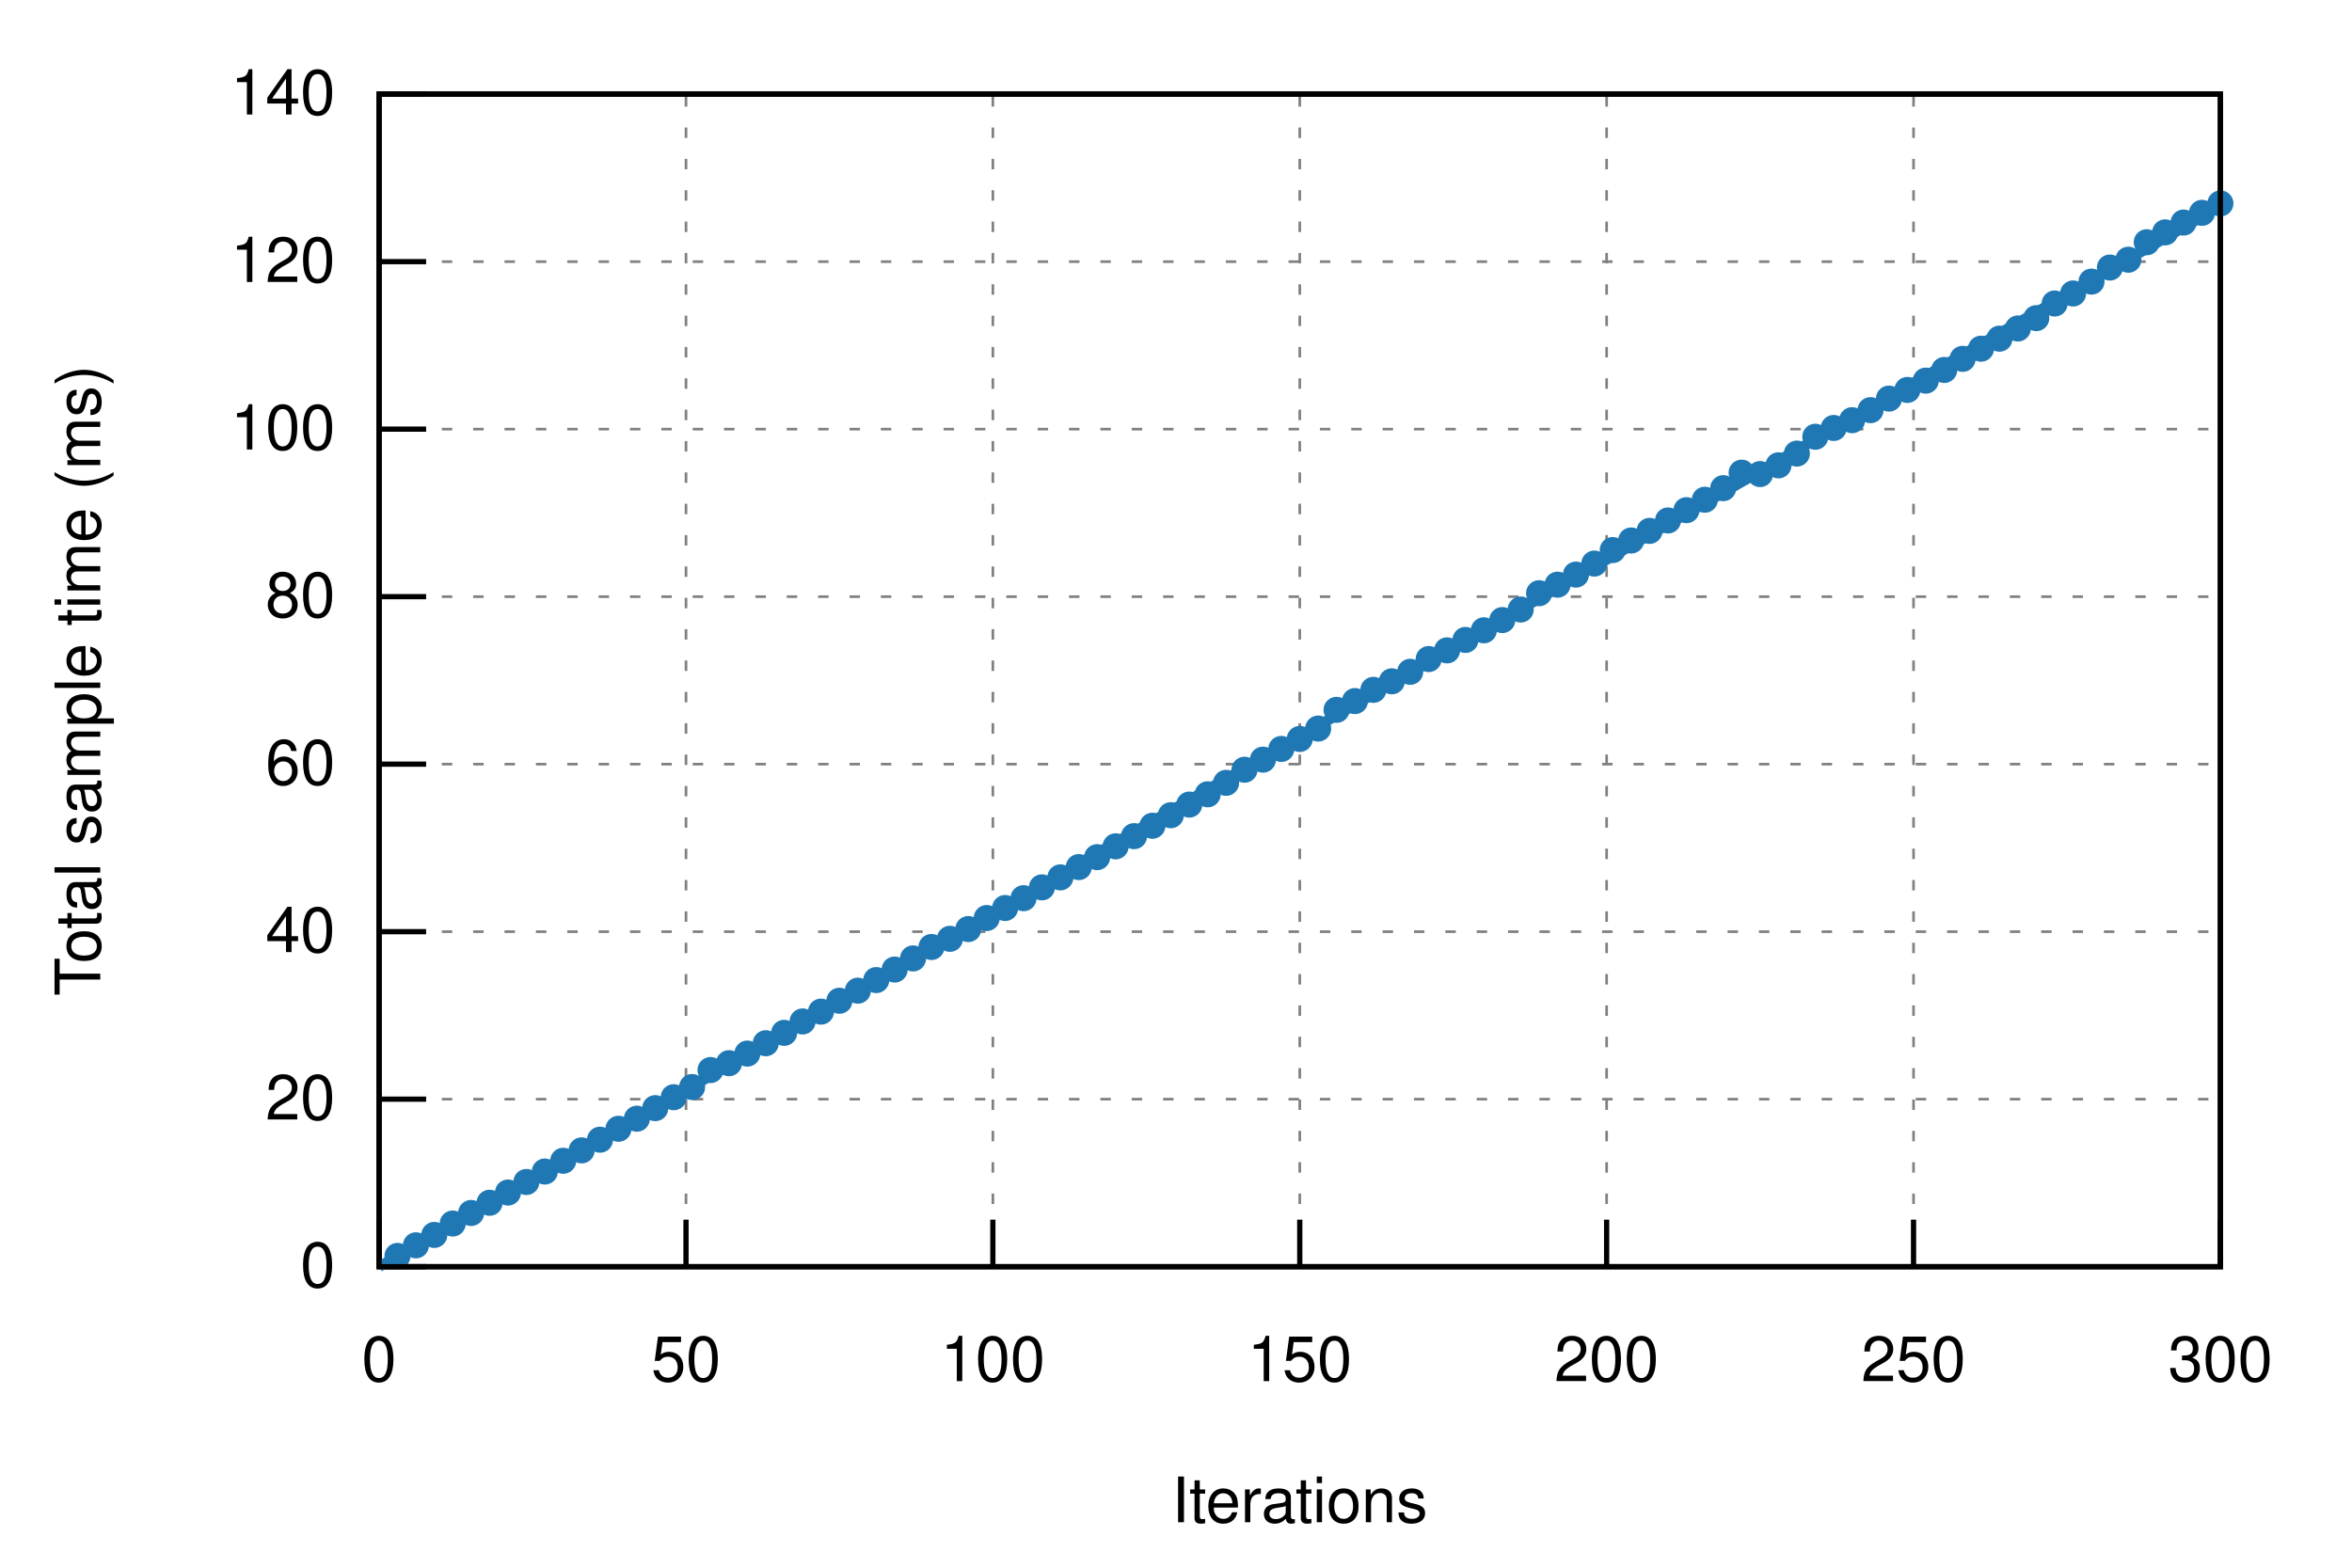
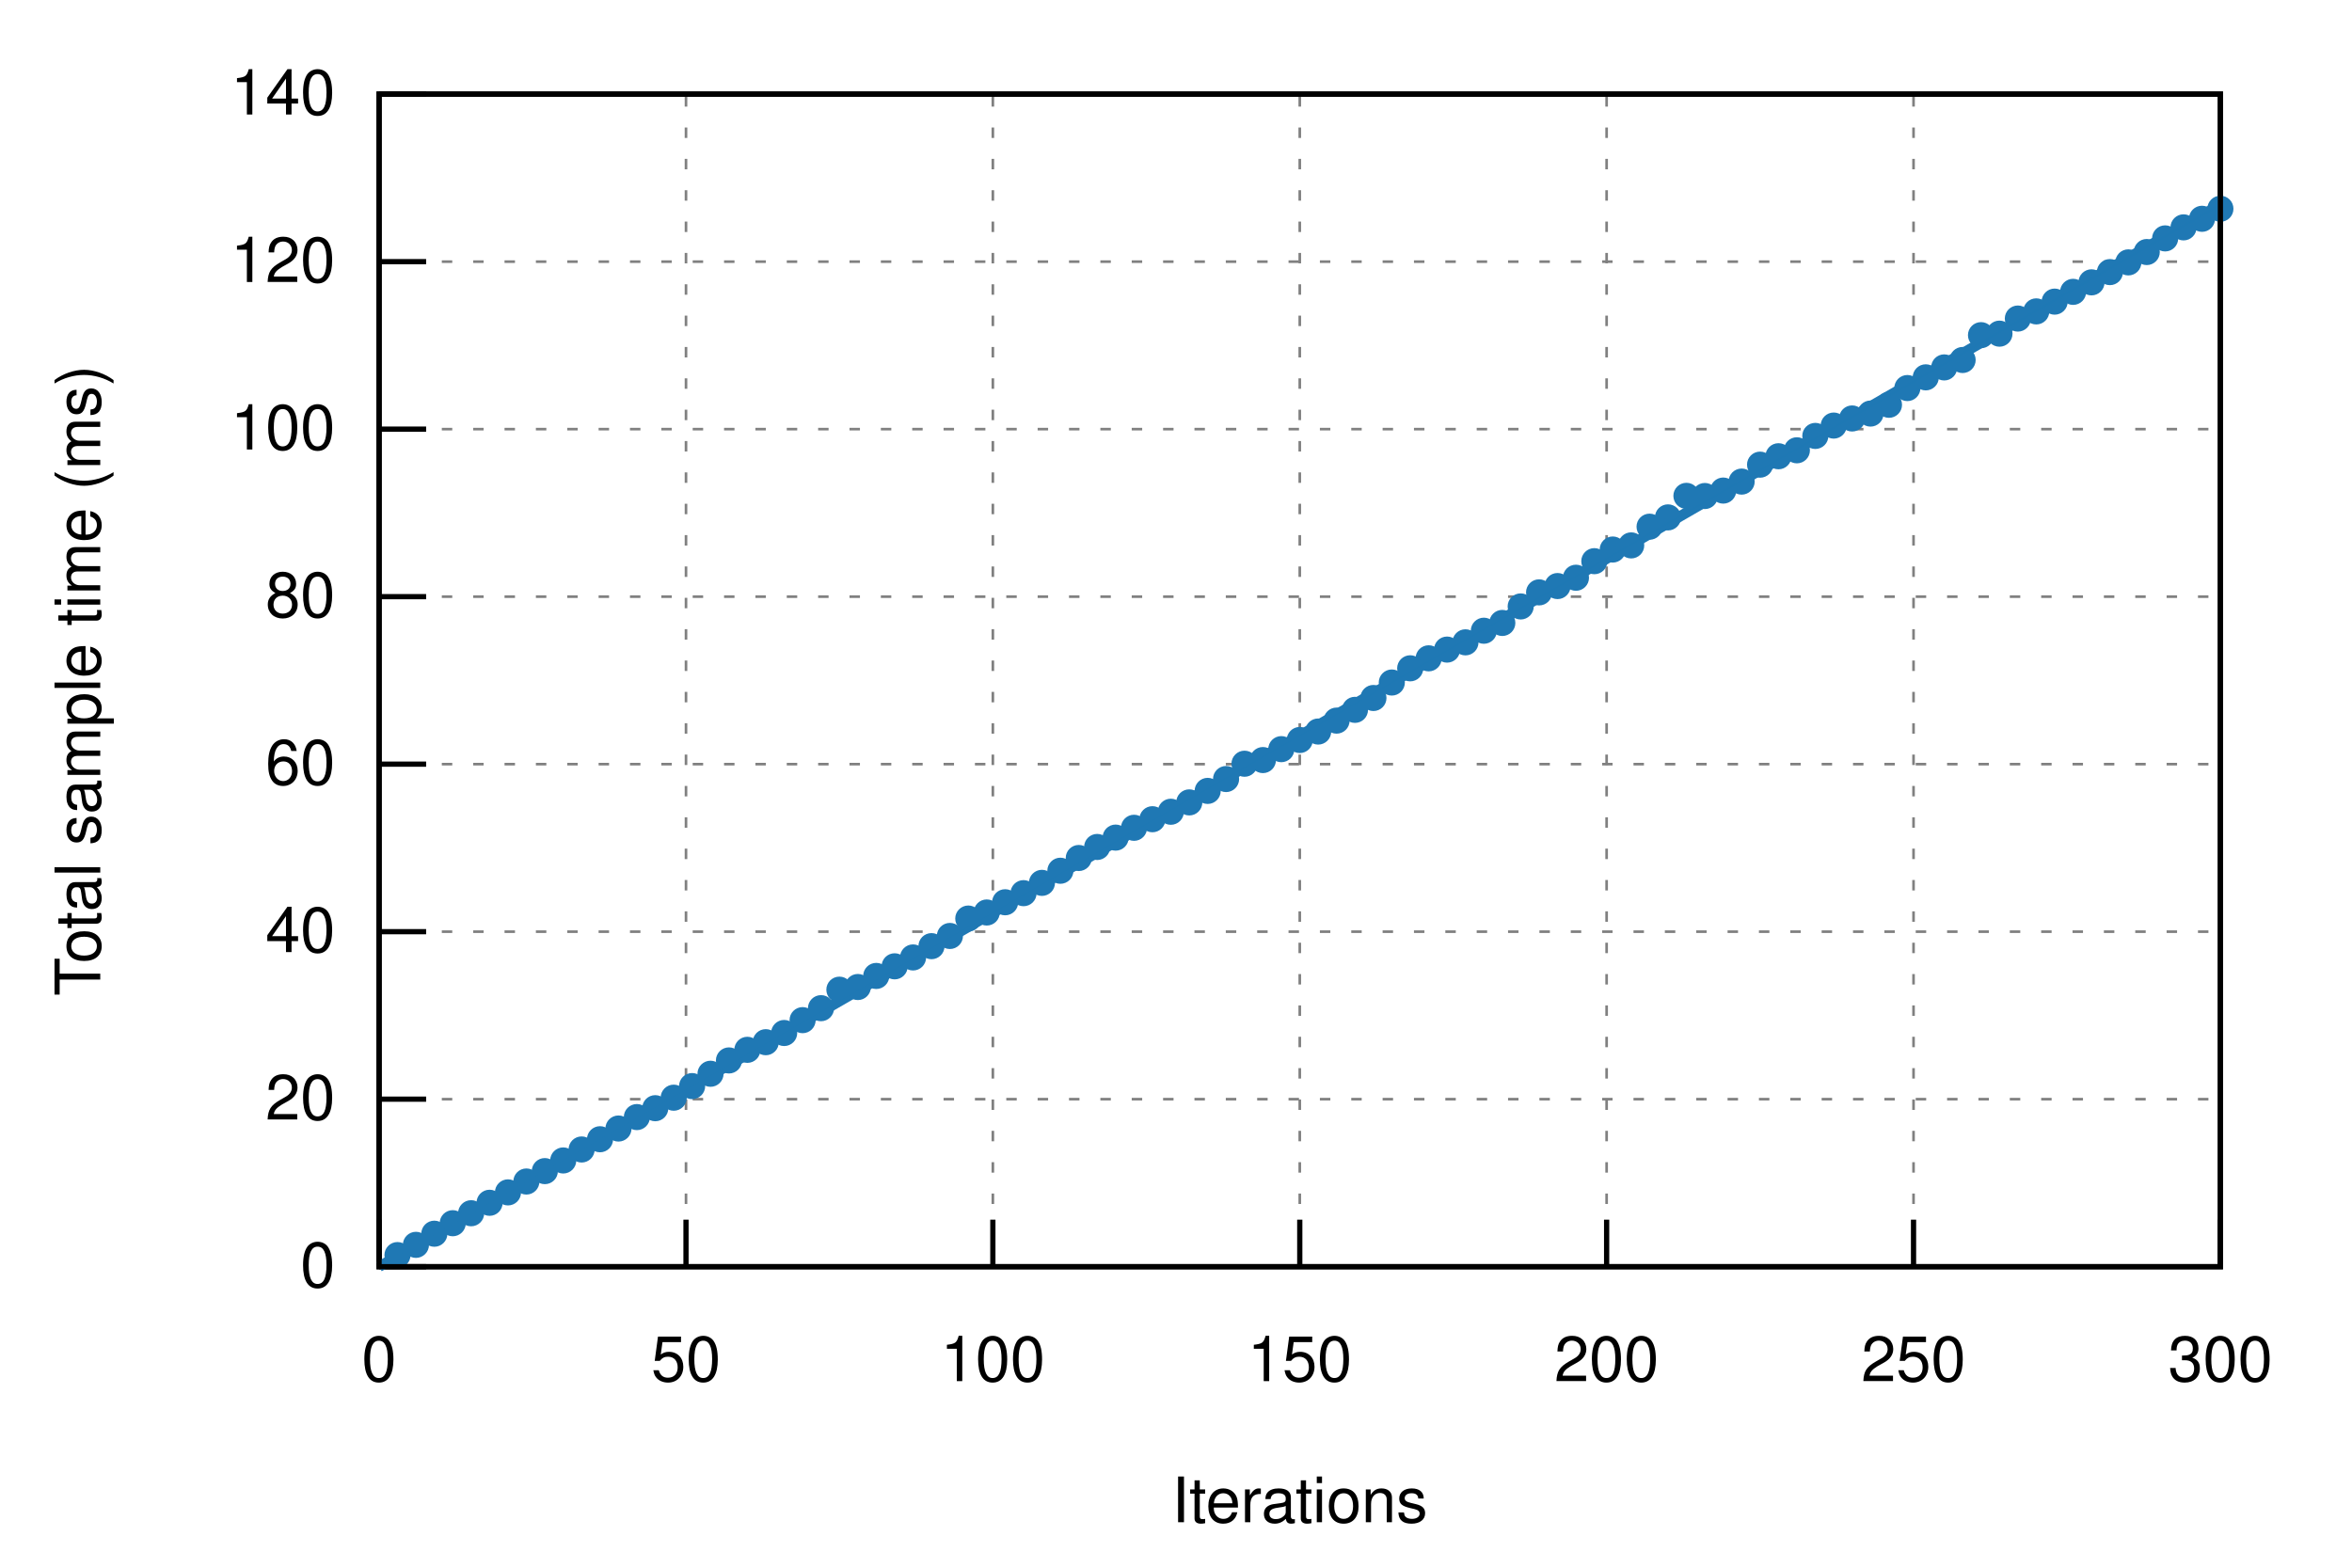
<svg xmlns="http://www.w3.org/2000/svg" xmlns:xlink="http://www.w3.org/1999/xlink" viewBox="0 0 450 300">
  <g id="gnuplot_canvas">
    <rect x="0" y="0" width="450" height="300" fill="none" />
    <defs>
      <circle id="gpDot" r="0.5" stroke-width="0.5" stroke="currentColor" />
      <path id="gpPt0" stroke-width="0.222" stroke="currentColor" d="M-1,0 h2 M0,-1 v2" />
      <path id="gpPt1" stroke-width="0.222" stroke="currentColor" d="M-1,-1 L1,1 M1,-1 L-1,1" />
      <path id="gpPt2" stroke-width="0.222" stroke="currentColor" d="M-1,0 L1,0 M0,-1 L0,1 M-1,-1 L1,1 M-1,1 L1,-1" />
      <rect id="gpPt3" stroke-width="0.222" stroke="currentColor" x="-1" y="-1" width="2" height="2" />
      <rect id="gpPt4" stroke-width="0.222" stroke="currentColor" fill="currentColor" x="-1" y="-1" width="2" height="2" />
      <circle id="gpPt5" stroke-width="0.222" stroke="currentColor" cx="0" cy="0" r="1" />
      <use xlink:href="#gpPt5" id="gpPt6" fill="currentColor" stroke="none" />
      <path id="gpPt7" stroke-width="0.222" stroke="currentColor" d="M0,-1.33 L-1.33,0.67 L1.33,0.67 z" />
      <use xlink:href="#gpPt7" id="gpPt8" fill="currentColor" stroke="none" />
      <use xlink:href="#gpPt7" id="gpPt9" stroke="currentColor" transform="rotate(180)" />
      <use xlink:href="#gpPt9" id="gpPt10" fill="currentColor" stroke="none" />
      <use xlink:href="#gpPt3" id="gpPt11" stroke="currentColor" transform="rotate(45)" />
      <use xlink:href="#gpPt11" id="gpPt12" fill="currentColor" stroke="none" />
      <path id="gpPt13" stroke-width="0.222" stroke="currentColor" d="M0,1.330 L1.265,0.411 L0.782,-1.067 L-0.782,-1.076 L-1.265,0.411 z" />
      <use xlink:href="#gpPt13" id="gpPt14" fill="currentColor" stroke="none" />
      <filter id="textbox" filterUnits="objectBoundingBox" x="0" y="0" height="1" width="1">
        <feFlood flood-color="white" flood-opacity="1" result="bgnd" />
        <feComposite in="SourceGraphic" in2="bgnd" operator="atop" />
      </filter>
      <filter id="greybox" filterUnits="objectBoundingBox" x="0" y="0" height="1" width="1">
        <feFlood flood-color="lightgrey" flood-opacity="1" result="grey" />
        <feComposite in="SourceGraphic" in2="grey" operator="atop" />
      </filter>
    </defs>
    <g fill="none" color="white" stroke="currentColor" stroke-width="1.00" stroke-linecap="butt" stroke-linejoin="miter">
</g>
    <g fill="none" color="black" stroke="currentColor" stroke-width="1.00" stroke-linecap="butt" stroke-linejoin="miter">
</g>
    <g fill="none" color="black" stroke="black" stroke-width="0.50" stroke-linecap="butt" stroke-linejoin="miter">
</g>
    <g fill="none" color="gray" stroke="currentColor" stroke-width="0.50" stroke-linecap="butt" stroke-linejoin="miter">
      <path stroke="gray" stroke-dasharray="2,4" class="gridline" d="M72.53,242.40 L424.82,242.40  " />
    </g>
    <g fill="none" color="gray" stroke="gray" stroke-width="1.00" stroke-linecap="butt" stroke-linejoin="miter">
</g>
    <g fill="none" color="black" stroke="currentColor" stroke-width="1.00" stroke-linecap="butt" stroke-linejoin="miter">
      <path stroke="black" d="M72.53,242.40 L81.53,242.40  " />
      <g transform="translate(64.14,246.30)" stroke="none" fill="black" font-family="Helvetica" font-size="12.00" text-anchor="end">
        <text>
          <tspan font-family="Helvetica"> 0</tspan>
        </text>
      </g>
    </g>
    <g fill="none" color="black" stroke="currentColor" stroke-width="1.00" stroke-linecap="butt" stroke-linejoin="miter">
</g>
    <g fill="none" color="black" stroke="black" stroke-width="0.50" stroke-linecap="butt" stroke-linejoin="miter">
</g>
    <g fill="none" color="gray" stroke="currentColor" stroke-width="0.50" stroke-linecap="butt" stroke-linejoin="miter">
      <path stroke="gray" stroke-dasharray="2,4" class="gridline" d="M72.53,210.34 L424.82,210.34  " />
    </g>
    <g fill="none" color="gray" stroke="gray" stroke-width="1.00" stroke-linecap="butt" stroke-linejoin="miter">
</g>
    <g fill="none" color="black" stroke="currentColor" stroke-width="1.00" stroke-linecap="butt" stroke-linejoin="miter">
      <path stroke="black" d="M72.53,210.34 L81.53,210.34  " />
      <g transform="translate(64.14,214.24)" stroke="none" fill="black" font-family="Helvetica" font-size="12.00" text-anchor="end">
        <text>
          <tspan font-family="Helvetica"> 20</tspan>
        </text>
      </g>
    </g>
    <g fill="none" color="black" stroke="currentColor" stroke-width="1.00" stroke-linecap="butt" stroke-linejoin="miter">
</g>
    <g fill="none" color="black" stroke="black" stroke-width="0.50" stroke-linecap="butt" stroke-linejoin="miter">
</g>
    <g fill="none" color="gray" stroke="currentColor" stroke-width="0.50" stroke-linecap="butt" stroke-linejoin="miter">
      <path stroke="gray" stroke-dasharray="2,4" class="gridline" d="M72.53,178.29 L424.82,178.29  " />
    </g>
    <g fill="none" color="gray" stroke="gray" stroke-width="1.00" stroke-linecap="butt" stroke-linejoin="miter">
</g>
    <g fill="none" color="black" stroke="currentColor" stroke-width="1.00" stroke-linecap="butt" stroke-linejoin="miter">
      <path stroke="black" d="M72.53,178.29 L81.53,178.29  " />
      <g transform="translate(64.14,182.19)" stroke="none" fill="black" font-family="Helvetica" font-size="12.00" text-anchor="end">
        <text>
          <tspan font-family="Helvetica"> 40</tspan>
        </text>
      </g>
    </g>
    <g fill="none" color="black" stroke="currentColor" stroke-width="1.00" stroke-linecap="butt" stroke-linejoin="miter">
</g>
    <g fill="none" color="black" stroke="black" stroke-width="0.50" stroke-linecap="butt" stroke-linejoin="miter">
</g>
    <g fill="none" color="gray" stroke="currentColor" stroke-width="0.50" stroke-linecap="butt" stroke-linejoin="miter">
      <path stroke="gray" stroke-dasharray="2,4" class="gridline" d="M72.53,146.23 L424.82,146.23  " />
    </g>
    <g fill="none" color="gray" stroke="gray" stroke-width="1.00" stroke-linecap="butt" stroke-linejoin="miter">
</g>
    <g fill="none" color="black" stroke="currentColor" stroke-width="1.00" stroke-linecap="butt" stroke-linejoin="miter">
      <path stroke="black" d="M72.53,146.23 L81.53,146.23  " />
      <g transform="translate(64.14,150.13)" stroke="none" fill="black" font-family="Helvetica" font-size="12.00" text-anchor="end">
        <text>
          <tspan font-family="Helvetica"> 60</tspan>
        </text>
      </g>
    </g>
    <g fill="none" color="black" stroke="currentColor" stroke-width="1.00" stroke-linecap="butt" stroke-linejoin="miter">
</g>
    <g fill="none" color="black" stroke="black" stroke-width="0.50" stroke-linecap="butt" stroke-linejoin="miter">
</g>
    <g fill="none" color="gray" stroke="currentColor" stroke-width="0.50" stroke-linecap="butt" stroke-linejoin="miter">
      <path stroke="gray" stroke-dasharray="2,4" class="gridline" d="M72.53,114.18 L424.82,114.18  " />
    </g>
    <g fill="none" color="gray" stroke="gray" stroke-width="1.00" stroke-linecap="butt" stroke-linejoin="miter">
</g>
    <g fill="none" color="black" stroke="currentColor" stroke-width="1.00" stroke-linecap="butt" stroke-linejoin="miter">
      <path stroke="black" d="M72.53,114.18 L81.53,114.18  " />
      <g transform="translate(64.14,118.08)" stroke="none" fill="black" font-family="Helvetica" font-size="12.00" text-anchor="end">
        <text>
          <tspan font-family="Helvetica"> 80</tspan>
        </text>
      </g>
    </g>
    <g fill="none" color="black" stroke="currentColor" stroke-width="1.00" stroke-linecap="butt" stroke-linejoin="miter">
</g>
    <g fill="none" color="black" stroke="black" stroke-width="0.50" stroke-linecap="butt" stroke-linejoin="miter">
</g>
    <g fill="none" color="gray" stroke="currentColor" stroke-width="0.50" stroke-linecap="butt" stroke-linejoin="miter">
      <path stroke="gray" stroke-dasharray="2,4" class="gridline" d="M72.53,82.12 L424.82,82.12  " />
    </g>
    <g fill="none" color="gray" stroke="gray" stroke-width="1.00" stroke-linecap="butt" stroke-linejoin="miter">
</g>
    <g fill="none" color="black" stroke="currentColor" stroke-width="1.00" stroke-linecap="butt" stroke-linejoin="miter">
      <path stroke="black" d="M72.53,82.12 L81.53,82.12  " />
      <g transform="translate(64.14,86.02)" stroke="none" fill="black" font-family="Helvetica" font-size="12.00" text-anchor="end">
        <text>
          <tspan font-family="Helvetica"> 100</tspan>
        </text>
      </g>
    </g>
    <g fill="none" color="black" stroke="currentColor" stroke-width="1.00" stroke-linecap="butt" stroke-linejoin="miter">
</g>
    <g fill="none" color="black" stroke="black" stroke-width="0.50" stroke-linecap="butt" stroke-linejoin="miter">
</g>
    <g fill="none" color="gray" stroke="currentColor" stroke-width="0.50" stroke-linecap="butt" stroke-linejoin="miter">
      <path stroke="gray" stroke-dasharray="2,4" class="gridline" d="M72.53,50.07 L424.82,50.07  " />
    </g>
    <g fill="none" color="gray" stroke="gray" stroke-width="1.00" stroke-linecap="butt" stroke-linejoin="miter">
</g>
    <g fill="none" color="black" stroke="currentColor" stroke-width="1.00" stroke-linecap="butt" stroke-linejoin="miter">
      <path stroke="black" d="M72.53,50.07 L81.53,50.07  " />
      <g transform="translate(64.14,53.97)" stroke="none" fill="black" font-family="Helvetica" font-size="12.00" text-anchor="end">
        <text>
          <tspan font-family="Helvetica"> 120</tspan>
        </text>
      </g>
    </g>
    <g fill="none" color="black" stroke="currentColor" stroke-width="1.00" stroke-linecap="butt" stroke-linejoin="miter">
</g>
    <g fill="none" color="black" stroke="black" stroke-width="0.50" stroke-linecap="butt" stroke-linejoin="miter">
</g>
    <g fill="none" color="gray" stroke="currentColor" stroke-width="0.50" stroke-linecap="butt" stroke-linejoin="miter">
      <path stroke="gray" stroke-dasharray="2,4" class="gridline" d="M72.53,18.01 L424.82,18.01  " />
    </g>
    <g fill="none" color="gray" stroke="gray" stroke-width="1.00" stroke-linecap="butt" stroke-linejoin="miter">
</g>
    <g fill="none" color="black" stroke="currentColor" stroke-width="1.00" stroke-linecap="butt" stroke-linejoin="miter">
      <path stroke="black" d="M72.53,18.01 L81.53,18.01  " />
      <g transform="translate(64.14,21.91)" stroke="none" fill="black" font-family="Helvetica" font-size="12.00" text-anchor="end">
        <text>
          <tspan font-family="Helvetica"> 140</tspan>
        </text>
      </g>
    </g>
    <g fill="none" color="black" stroke="currentColor" stroke-width="1.00" stroke-linecap="butt" stroke-linejoin="miter">
</g>
    <g fill="none" color="black" stroke="black" stroke-width="0.50" stroke-linecap="butt" stroke-linejoin="miter">
</g>
    <g fill="none" color="gray" stroke="currentColor" stroke-width="0.50" stroke-linecap="butt" stroke-linejoin="miter">
      <path stroke="gray" stroke-dasharray="2,4" class="gridline" d="M72.53,242.40 L72.53,18.01  " />
    </g>
    <g fill="none" color="gray" stroke="gray" stroke-width="1.00" stroke-linecap="butt" stroke-linejoin="miter">
</g>
    <g fill="none" color="black" stroke="currentColor" stroke-width="1.00" stroke-linecap="butt" stroke-linejoin="miter">
      <path stroke="black" d="M72.53,242.40 L72.53,233.40  " />
      <g transform="translate(72.53,264.30)" stroke="none" fill="black" font-family="Helvetica" font-size="12.00" text-anchor="middle">
        <text>
          <tspan font-family="Helvetica"> 0</tspan>
        </text>
      </g>
    </g>
    <g fill="none" color="black" stroke="currentColor" stroke-width="1.00" stroke-linecap="butt" stroke-linejoin="miter">
</g>
    <g fill="none" color="black" stroke="black" stroke-width="0.50" stroke-linecap="butt" stroke-linejoin="miter">
</g>
    <g fill="none" color="gray" stroke="currentColor" stroke-width="0.50" stroke-linecap="butt" stroke-linejoin="miter">
      <path stroke="gray" stroke-dasharray="2,4" class="gridline" d="M131.25,242.40 L131.25,18.01  " />
    </g>
    <g fill="none" color="gray" stroke="gray" stroke-width="1.00" stroke-linecap="butt" stroke-linejoin="miter">
</g>
    <g fill="none" color="black" stroke="currentColor" stroke-width="1.00" stroke-linecap="butt" stroke-linejoin="miter">
      <path stroke="black" d="M131.25,242.40 L131.25,233.40  " />
      <g transform="translate(131.25,264.30)" stroke="none" fill="black" font-family="Helvetica" font-size="12.00" text-anchor="middle">
        <text>
          <tspan font-family="Helvetica"> 50</tspan>
        </text>
      </g>
    </g>
    <g fill="none" color="black" stroke="currentColor" stroke-width="1.00" stroke-linecap="butt" stroke-linejoin="miter">
</g>
    <g fill="none" color="black" stroke="black" stroke-width="0.50" stroke-linecap="butt" stroke-linejoin="miter">
</g>
    <g fill="none" color="gray" stroke="currentColor" stroke-width="0.50" stroke-linecap="butt" stroke-linejoin="miter">
      <path stroke="gray" stroke-dasharray="2,4" class="gridline" d="M189.96,242.40 L189.96,18.01  " />
    </g>
    <g fill="none" color="gray" stroke="gray" stroke-width="1.00" stroke-linecap="butt" stroke-linejoin="miter">
</g>
    <g fill="none" color="black" stroke="currentColor" stroke-width="1.00" stroke-linecap="butt" stroke-linejoin="miter">
      <path stroke="black" d="M189.96,242.40 L189.96,233.40  " />
      <g transform="translate(189.96,264.30)" stroke="none" fill="black" font-family="Helvetica" font-size="12.00" text-anchor="middle">
        <text>
          <tspan font-family="Helvetica"> 100</tspan>
        </text>
      </g>
    </g>
    <g fill="none" color="black" stroke="currentColor" stroke-width="1.00" stroke-linecap="butt" stroke-linejoin="miter">
</g>
    <g fill="none" color="black" stroke="black" stroke-width="0.50" stroke-linecap="butt" stroke-linejoin="miter">
</g>
    <g fill="none" color="gray" stroke="currentColor" stroke-width="0.50" stroke-linecap="butt" stroke-linejoin="miter">
      <path stroke="gray" stroke-dasharray="2,4" class="gridline" d="M248.68,242.40 L248.68,18.01  " />
    </g>
    <g fill="none" color="gray" stroke="gray" stroke-width="1.00" stroke-linecap="butt" stroke-linejoin="miter">
</g>
    <g fill="none" color="black" stroke="currentColor" stroke-width="1.00" stroke-linecap="butt" stroke-linejoin="miter">
      <path stroke="black" d="M248.68,242.40 L248.68,233.40  " />
      <g transform="translate(248.68,264.30)" stroke="none" fill="black" font-family="Helvetica" font-size="12.00" text-anchor="middle">
        <text>
          <tspan font-family="Helvetica"> 150</tspan>
        </text>
      </g>
    </g>
    <g fill="none" color="black" stroke="currentColor" stroke-width="1.00" stroke-linecap="butt" stroke-linejoin="miter">
</g>
    <g fill="none" color="black" stroke="black" stroke-width="0.50" stroke-linecap="butt" stroke-linejoin="miter">
</g>
    <g fill="none" color="gray" stroke="currentColor" stroke-width="0.50" stroke-linecap="butt" stroke-linejoin="miter">
      <path stroke="gray" stroke-dasharray="2,4" class="gridline" d="M307.39,242.40 L307.39,18.01  " />
    </g>
    <g fill="none" color="gray" stroke="gray" stroke-width="1.00" stroke-linecap="butt" stroke-linejoin="miter">
</g>
    <g fill="none" color="black" stroke="currentColor" stroke-width="1.00" stroke-linecap="butt" stroke-linejoin="miter">
      <path stroke="black" d="M307.39,242.40 L307.39,233.40  " />
      <g transform="translate(307.39,264.30)" stroke="none" fill="black" font-family="Helvetica" font-size="12.00" text-anchor="middle">
        <text>
          <tspan font-family="Helvetica"> 200</tspan>
        </text>
      </g>
    </g>
    <g fill="none" color="black" stroke="currentColor" stroke-width="1.00" stroke-linecap="butt" stroke-linejoin="miter">
</g>
    <g fill="none" color="black" stroke="black" stroke-width="0.50" stroke-linecap="butt" stroke-linejoin="miter">
</g>
    <g fill="none" color="gray" stroke="currentColor" stroke-width="0.50" stroke-linecap="butt" stroke-linejoin="miter">
      <path stroke="gray" stroke-dasharray="2,4" class="gridline" d="M366.11,242.40 L366.11,18.01  " />
    </g>
    <g fill="none" color="gray" stroke="gray" stroke-width="1.00" stroke-linecap="butt" stroke-linejoin="miter">
</g>
    <g fill="none" color="black" stroke="currentColor" stroke-width="1.00" stroke-linecap="butt" stroke-linejoin="miter">
      <path stroke="black" d="M366.11,242.40 L366.11,233.40  " />
      <g transform="translate(366.11,264.30)" stroke="none" fill="black" font-family="Helvetica" font-size="12.00" text-anchor="middle">
        <text>
          <tspan font-family="Helvetica"> 250</tspan>
        </text>
      </g>
    </g>
    <g fill="none" color="black" stroke="currentColor" stroke-width="1.00" stroke-linecap="butt" stroke-linejoin="miter">
</g>
    <g fill="none" color="black" stroke="black" stroke-width="0.50" stroke-linecap="butt" stroke-linejoin="miter">
</g>
    <g fill="none" color="gray" stroke="currentColor" stroke-width="0.50" stroke-linecap="butt" stroke-linejoin="miter">
      <path stroke="gray" stroke-dasharray="2,4" class="gridline" d="M424.82,242.40 L424.82,18.01  " />
    </g>
    <g fill="none" color="gray" stroke="gray" stroke-width="1.00" stroke-linecap="butt" stroke-linejoin="miter">
</g>
    <g fill="none" color="black" stroke="currentColor" stroke-width="1.00" stroke-linecap="butt" stroke-linejoin="miter">
      <path stroke="black" d="M424.82,242.40 L424.82,233.40  " />
      <g transform="translate(424.82,264.30)" stroke="none" fill="black" font-family="Helvetica" font-size="12.00" text-anchor="middle">
        <text>
          <tspan font-family="Helvetica"> 300</tspan>
        </text>
      </g>
    </g>
    <g fill="none" color="black" stroke="currentColor" stroke-width="1.00" stroke-linecap="butt" stroke-linejoin="miter">
</g>
    <g fill="none" color="black" stroke="currentColor" stroke-width="1.00" stroke-linecap="butt" stroke-linejoin="miter">
      <path stroke="black" d="M72.53,18.01 L72.53,242.40 L424.82,242.40 L424.82,18.01 L72.53,18.01 Z  " />
    </g>
    <g fill="none" color="black" stroke="currentColor" stroke-width="1.00" stroke-linecap="butt" stroke-linejoin="miter">
      <g transform="translate(19.18,130.21) rotate(270)" stroke="none" fill="black" font-family="Helvetica" font-size="12.00" text-anchor="middle">
        <text>
          <tspan font-family="Helvetica">Total sample time (ms)</tspan>
        </text>
      </g>
    </g>
    <g fill="none" color="black" stroke="currentColor" stroke-width="1.00" stroke-linecap="butt" stroke-linejoin="miter">
      <g transform="translate(248.67,291.30)" stroke="none" fill="black" font-family="Helvetica" font-size="12.00" text-anchor="middle">
        <text>
          <tspan font-family="Helvetica">Iterations</tspan>
        </text>
      </g>
    </g>
    <g fill="none" color="black" stroke="currentColor" stroke-width="1.00" stroke-linecap="butt" stroke-linejoin="miter">
</g>
    <g id="gnuplot_plot_1">
      <g fill="none" color="black" stroke="currentColor" stroke-width="1.00" stroke-linecap="butt" stroke-linejoin="miter">
-         <use xlink:href="#gpPt6" transform="translate(76.05,240.34) scale(2.25)" color="rgb( 31, 120, 180)" />
-         <use xlink:href="#gpPt6" transform="translate(79.58,238.31) scale(2.25)" color="rgb( 31, 120, 180)" />
-         <use xlink:href="#gpPt6" transform="translate(83.10,236.32) scale(2.25)" color="rgb( 31, 120, 180)" />
-         <use xlink:href="#gpPt6" transform="translate(86.62,234.14) scale(2.25)" color="rgb( 31, 120, 180)" />
-         <use xlink:href="#gpPt6" transform="translate(90.14,232.12) scale(2.25)" color="rgb( 31, 120, 180)" />
+         <use xlink:href="#gpPt6" transform="translate(76.05,240.18) scale(2.25)" color="rgb( 31, 120, 180)" />
+         <use xlink:href="#gpPt6" transform="translate(79.58,238.22) scale(2.25)" color="rgb( 31, 120, 180)" />
+         <use xlink:href="#gpPt6" transform="translate(83.10,236.09) scale(2.25)" color="rgb( 31, 120, 180)" />
+         <use xlink:href="#gpPt6" transform="translate(86.62,234.08) scale(2.25)" color="rgb( 31, 120, 180)" />
+         <use xlink:href="#gpPt6" transform="translate(90.14,232.17) scale(2.25)" color="rgb( 31, 120, 180)" />
        <use xlink:href="#gpPt6" transform="translate(93.67,230.17) scale(2.25)" color="rgb( 31, 120, 180)" />
-         <use xlink:href="#gpPt6" transform="translate(97.19,228.21) scale(2.25)" color="rgb( 31, 120, 180)" />
-         <use xlink:href="#gpPt6" transform="translate(100.71,226.19) scale(2.25)" color="rgb( 31, 120, 180)" />
-         <use xlink:href="#gpPt6" transform="translate(104.24,224.19) scale(2.25)" color="rgb( 31, 120, 180)" />
-         <use xlink:href="#gpPt6" transform="translate(107.76,222.13) scale(2.25)" color="rgb( 31, 120, 180)" />
-         <use xlink:href="#gpPt6" transform="translate(111.28,220.14) scale(2.25)" color="rgb( 31, 120, 180)" />
-         <use xlink:href="#gpPt6" transform="translate(114.80,218.10) scale(2.25)" color="rgb( 31, 120, 180)" />
-         <use xlink:href="#gpPt6" transform="translate(118.33,216.01) scale(2.25)" color="rgb( 31, 120, 180)" />
-         <use xlink:href="#gpPt6" transform="translate(121.85,214.08) scale(2.25)" color="rgb( 31, 120, 180)" />
-         <use xlink:href="#gpPt6" transform="translate(125.37,212.06) scale(2.25)" color="rgb( 31, 120, 180)" />
-         <use xlink:href="#gpPt6" transform="translate(128.90,209.97) scale(2.25)" color="rgb( 31, 120, 180)" />
-         <use xlink:href="#gpPt6" transform="translate(132.42,208.02) scale(2.25)" color="rgb( 31, 120, 180)" />
-         <use xlink:href="#gpPt6" transform="translate(135.94,204.77) scale(2.25)" color="rgb( 31, 120, 180)" />
-         <use xlink:href="#gpPt6" transform="translate(139.47,203.46) scale(2.25)" color="rgb( 31, 120, 180)" />
-         <use xlink:href="#gpPt6" transform="translate(142.99,201.62) scale(2.25)" color="rgb( 31, 120, 180)" />
-         <use xlink:href="#gpPt6" transform="translate(146.51,199.64) scale(2.25)" color="rgb( 31, 120, 180)" />
-         <use xlink:href="#gpPt6" transform="translate(150.03,197.65) scale(2.25)" color="rgb( 31, 120, 180)" />
-         <use xlink:href="#gpPt6" transform="translate(153.56,195.47) scale(2.25)" color="rgb( 31, 120, 180)" />
-         <use xlink:href="#gpPt6" transform="translate(157.08,193.59) scale(2.25)" color="rgb( 31, 120, 180)" />
-         <use xlink:href="#gpPt6" transform="translate(160.60,191.51) scale(2.25)" color="rgb( 31, 120, 180)" />
-         <use xlink:href="#gpPt6" transform="translate(164.13,189.58) scale(2.25)" color="rgb( 31, 120, 180)" />
-         <use xlink:href="#gpPt6" transform="translate(167.65,187.55) scale(2.25)" color="rgb( 31, 120, 180)" />
-         <use xlink:href="#gpPt6" transform="translate(171.17,185.54) scale(2.25)" color="rgb( 31, 120, 180)" />
-         <use xlink:href="#gpPt6" transform="translate(174.69,183.41) scale(2.25)" color="rgb( 31, 120, 180)" />
-         <use xlink:href="#gpPt6" transform="translate(178.22,181.22) scale(2.25)" color="rgb( 31, 120, 180)" />
-         <use xlink:href="#gpPt6" transform="translate(181.74,179.66) scale(2.25)" color="rgb( 31, 120, 180)" />
-         <use xlink:href="#gpPt6" transform="translate(185.26,177.79) scale(2.25)" color="rgb( 31, 120, 180)" />
-         <use xlink:href="#gpPt6" transform="translate(188.79,175.68) scale(2.25)" color="rgb( 31, 120, 180)" />
-         <use xlink:href="#gpPt6" transform="translate(192.31,173.76) scale(2.25)" color="rgb( 31, 120, 180)" />
-         <use xlink:href="#gpPt6" transform="translate(195.83,171.88) scale(2.25)" color="rgb( 31, 120, 180)" />
-         <use xlink:href="#gpPt6" transform="translate(199.35,169.81) scale(2.25)" color="rgb( 31, 120, 180)" />
-         <use xlink:href="#gpPt6" transform="translate(202.88,167.90) scale(2.25)" color="rgb( 31, 120, 180)" />
-         <use xlink:href="#gpPt6" transform="translate(206.40,165.93) scale(2.25)" color="rgb( 31, 120, 180)" />
-         <use xlink:href="#gpPt6" transform="translate(209.92,164.03) scale(2.25)" color="rgb( 31, 120, 180)" />
-         <use xlink:href="#gpPt6" transform="translate(213.45,161.96) scale(2.25)" color="rgb( 31, 120, 180)" />
-         <use xlink:href="#gpPt6" transform="translate(216.97,160.01) scale(2.25)" color="rgb( 31, 120, 180)" />
-         <use xlink:href="#gpPt6" transform="translate(220.49,158.02) scale(2.25)" color="rgb( 31, 120, 180)" />
-         <use xlink:href="#gpPt6" transform="translate(224.01,156.00) scale(2.25)" color="rgb( 31, 120, 180)" />
-         <use xlink:href="#gpPt6" transform="translate(227.54,153.97) scale(2.25)" color="rgb( 31, 120, 180)" />
-         <use xlink:href="#gpPt6" transform="translate(231.06,152.00) scale(2.25)" color="rgb( 31, 120, 180)" />
-         <use xlink:href="#gpPt6" transform="translate(234.58,149.81) scale(2.25)" color="rgb( 31, 120, 180)" />
-         <use xlink:href="#gpPt6" transform="translate(238.11,147.30) scale(2.25)" color="rgb( 31, 120, 180)" />
-         <use xlink:href="#gpPt6" transform="translate(241.63,145.37) scale(2.25)" color="rgb( 31, 120, 180)" />
-         <use xlink:href="#gpPt6" transform="translate(245.15,143.32) scale(2.25)" color="rgb( 31, 120, 180)" />
-         <use xlink:href="#gpPt6" transform="translate(248.68,141.41) scale(2.25)" color="rgb( 31, 120, 180)" />
-         <use xlink:href="#gpPt6" transform="translate(252.20,139.42) scale(2.25)" color="rgb( 31, 120, 180)" />
-         <use xlink:href="#gpPt6" transform="translate(255.72,135.84) scale(2.25)" color="rgb( 31, 120, 180)" />
-         <use xlink:href="#gpPt6" transform="translate(259.24,134.16) scale(2.25)" color="rgb( 31, 120, 180)" />
-         <use xlink:href="#gpPt6" transform="translate(262.77,132.01) scale(2.25)" color="rgb( 31, 120, 180)" />
-         <use xlink:href="#gpPt6" transform="translate(266.29,130.38) scale(2.25)" color="rgb( 31, 120, 180)" />
-         <use xlink:href="#gpPt6" transform="translate(269.81,128.56) scale(2.25)" color="rgb( 31, 120, 180)" />
-         <use xlink:href="#gpPt6" transform="translate(273.34,126.12) scale(2.25)" color="rgb( 31, 120, 180)" />
-         <use xlink:href="#gpPt6" transform="translate(276.86,124.46) scale(2.25)" color="rgb( 31, 120, 180)" />
-         <use xlink:href="#gpPt6" transform="translate(280.38,122.46) scale(2.25)" color="rgb( 31, 120, 180)" />
-         <use xlink:href="#gpPt6" transform="translate(283.90,120.62) scale(2.25)" color="rgb( 31, 120, 180)" />
-         <use xlink:href="#gpPt6" transform="translate(287.43,118.66) scale(2.25)" color="rgb( 31, 120, 180)" />
-         <use xlink:href="#gpPt6" transform="translate(290.95,116.64) scale(2.25)" color="rgb( 31, 120, 180)" />
-         <use xlink:href="#gpPt6" transform="translate(294.47,113.52) scale(2.25)" color="rgb( 31, 120, 180)" />
-         <use xlink:href="#gpPt6" transform="translate(298.00,111.89) scale(2.25)" color="rgb( 31, 120, 180)" />
-         <use xlink:href="#gpPt6" transform="translate(301.52,109.96) scale(2.25)" color="rgb( 31, 120, 180)" />
-         <use xlink:href="#gpPt6" transform="translate(305.04,107.85) scale(2.25)" color="rgb( 31, 120, 180)" />
-         <use xlink:href="#gpPt6" transform="translate(308.56,105.26) scale(2.25)" color="rgb( 31, 120, 180)" />
-         <use xlink:href="#gpPt6" transform="translate(312.09,103.43) scale(2.25)" color="rgb( 31, 120, 180)" />
-         <use xlink:href="#gpPt6" transform="translate(315.61,101.59) scale(2.25)" color="rgb( 31, 120, 180)" />
-         <use xlink:href="#gpPt6" transform="translate(319.13,99.60) scale(2.25)" color="rgb( 31, 120, 180)" />
-         <use xlink:href="#gpPt6" transform="translate(322.66,97.63) scale(2.25)" color="rgb( 31, 120, 180)" />
-         <use xlink:href="#gpPt6" transform="translate(326.18,95.63) scale(2.25)" color="rgb( 31, 120, 180)" />
-         <use xlink:href="#gpPt6" transform="translate(329.70,93.42) scale(2.25)" color="rgb( 31, 120, 180)" />
-         <use xlink:href="#gpPt6" transform="translate(333.22,90.45) scale(2.25)" color="rgb( 31, 120, 180)" />
-         <use xlink:href="#gpPt6" transform="translate(336.75,90.72) scale(2.25)" color="rgb( 31, 120, 180)" />
-         <use xlink:href="#gpPt6" transform="translate(340.27,89.05) scale(2.25)" color="rgb( 31, 120, 180)" />
-         <use xlink:href="#gpPt6" transform="translate(343.79,86.80) scale(2.25)" color="rgb( 31, 120, 180)" />
-         <use xlink:href="#gpPt6" transform="translate(347.32,83.58) scale(2.25)" color="rgb( 31, 120, 180)" />
-         <use xlink:href="#gpPt6" transform="translate(350.84,81.90) scale(2.25)" color="rgb( 31, 120, 180)" />
-         <use xlink:href="#gpPt6" transform="translate(354.36,80.41) scale(2.25)" color="rgb( 31, 120, 180)" />
-         <use xlink:href="#gpPt6" transform="translate(357.88,78.49) scale(2.25)" color="rgb( 31, 120, 180)" />
-         <use xlink:href="#gpPt6" transform="translate(361.41,76.28) scale(2.25)" color="rgb( 31, 120, 180)" />
-         <use xlink:href="#gpPt6" transform="translate(364.93,74.62) scale(2.25)" color="rgb( 31, 120, 180)" />
-         <use xlink:href="#gpPt6" transform="translate(368.45,72.84) scale(2.25)" color="rgb( 31, 120, 180)" />
-         <use xlink:href="#gpPt6" transform="translate(371.98,70.80) scale(2.25)" color="rgb( 31, 120, 180)" />
-         <use xlink:href="#gpPt6" transform="translate(375.50,68.67) scale(2.25)" color="rgb( 31, 120, 180)" />
-         <use xlink:href="#gpPt6" transform="translate(379.02,66.73) scale(2.25)" color="rgb( 31, 120, 180)" />
-         <use xlink:href="#gpPt6" transform="translate(382.55,64.81) scale(2.25)" color="rgb( 31, 120, 180)" />
-         <use xlink:href="#gpPt6" transform="translate(386.07,62.86) scale(2.25)" color="rgb( 31, 120, 180)" />
-         <use xlink:href="#gpPt6" transform="translate(389.59,60.88) scale(2.25)" color="rgb( 31, 120, 180)" />
-         <use xlink:href="#gpPt6" transform="translate(393.11,58.08) scale(2.25)" color="rgb( 31, 120, 180)" />
-         <use xlink:href="#gpPt6" transform="translate(396.64,56.16) scale(2.25)" color="rgb( 31, 120, 180)" />
-         <use xlink:href="#gpPt6" transform="translate(400.16,53.89) scale(2.25)" color="rgb( 31, 120, 180)" />
-         <use xlink:href="#gpPt6" transform="translate(403.68,51.20) scale(2.25)" color="rgb( 31, 120, 180)" />
-         <use xlink:href="#gpPt6" transform="translate(407.21,49.70) scale(2.25)" color="rgb( 31, 120, 180)" />
-         <use xlink:href="#gpPt6" transform="translate(410.73,46.36) scale(2.25)" color="rgb( 31, 120, 180)" />
-         <use xlink:href="#gpPt6" transform="translate(414.25,44.47) scale(2.25)" color="rgb( 31, 120, 180)" />
-         <use xlink:href="#gpPt6" transform="translate(417.77,42.59) scale(2.25)" color="rgb( 31, 120, 180)" />
-         <use xlink:href="#gpPt6" transform="translate(421.30,40.73) scale(2.25)" color="rgb( 31, 120, 180)" />
-         <use xlink:href="#gpPt6" transform="translate(424.82,38.93) scale(2.25)" color="rgb( 31, 120, 180)" />
+         <use xlink:href="#gpPt6" transform="translate(97.19,228.18) scale(2.25)" color="rgb( 31, 120, 180)" />
+         <use xlink:href="#gpPt6" transform="translate(100.71,226.10) scale(2.25)" color="rgb( 31, 120, 180)" />
+         <use xlink:href="#gpPt6" transform="translate(104.24,224.11) scale(2.25)" color="rgb( 31, 120, 180)" />
+         <use xlink:href="#gpPt6" transform="translate(107.76,222.07) scale(2.25)" color="rgb( 31, 120, 180)" />
+         <use xlink:href="#gpPt6" transform="translate(111.28,219.97) scale(2.25)" color="rgb( 31, 120, 180)" />
+         <use xlink:href="#gpPt6" transform="translate(114.80,218.01) scale(2.25)" color="rgb( 31, 120, 180)" />
+         <use xlink:href="#gpPt6" transform="translate(118.33,215.96) scale(2.25)" color="rgb( 31, 120, 180)" />
+         <use xlink:href="#gpPt6" transform="translate(121.85,213.77) scale(2.25)" color="rgb( 31, 120, 180)" />
+         <use xlink:href="#gpPt6" transform="translate(125.37,212.07) scale(2.25)" color="rgb( 31, 120, 180)" />
+         <use xlink:href="#gpPt6" transform="translate(128.90,210.06) scale(2.25)" color="rgb( 31, 120, 180)" />
+         <use xlink:href="#gpPt6" transform="translate(132.42,207.84) scale(2.25)" color="rgb( 31, 120, 180)" />
+         <use xlink:href="#gpPt6" transform="translate(135.94,205.48) scale(2.25)" color="rgb( 31, 120, 180)" />
+         <use xlink:href="#gpPt6" transform="translate(139.47,202.93) scale(2.25)" color="rgb( 31, 120, 180)" />
+         <use xlink:href="#gpPt6" transform="translate(142.99,200.90) scale(2.25)" color="rgb( 31, 120, 180)" />
+         <use xlink:href="#gpPt6" transform="translate(146.51,199.44) scale(2.25)" color="rgb( 31, 120, 180)" />
+         <use xlink:href="#gpPt6" transform="translate(150.03,197.68) scale(2.25)" color="rgb( 31, 120, 180)" />
+         <use xlink:href="#gpPt6" transform="translate(153.56,195.22) scale(2.25)" color="rgb( 31, 120, 180)" />
+         <use xlink:href="#gpPt6" transform="translate(157.08,192.93) scale(2.25)" color="rgb( 31, 120, 180)" />
+         <use xlink:href="#gpPt6" transform="translate(160.60,189.39) scale(2.25)" color="rgb( 31, 120, 180)" />
+         <use xlink:href="#gpPt6" transform="translate(164.13,188.88) scale(2.25)" color="rgb( 31, 120, 180)" />
+         <use xlink:href="#gpPt6" transform="translate(167.65,186.76) scale(2.25)" color="rgb( 31, 120, 180)" />
+         <use xlink:href="#gpPt6" transform="translate(171.17,184.92) scale(2.25)" color="rgb( 31, 120, 180)" />
+         <use xlink:href="#gpPt6" transform="translate(174.69,183.22) scale(2.25)" color="rgb( 31, 120, 180)" />
+         <use xlink:href="#gpPt6" transform="translate(178.22,181.06) scale(2.25)" color="rgb( 31, 120, 180)" />
+         <use xlink:href="#gpPt6" transform="translate(181.74,179.11) scale(2.25)" color="rgb( 31, 120, 180)" />
+         <use xlink:href="#gpPt6" transform="translate(185.26,175.78) scale(2.25)" color="rgb( 31, 120, 180)" />
+         <use xlink:href="#gpPt6" transform="translate(188.79,174.62) scale(2.25)" color="rgb( 31, 120, 180)" />
+         <use xlink:href="#gpPt6" transform="translate(192.31,172.66) scale(2.25)" color="rgb( 31, 120, 180)" />
+         <use xlink:href="#gpPt6" transform="translate(195.83,170.92) scale(2.25)" color="rgb( 31, 120, 180)" />
+         <use xlink:href="#gpPt6" transform="translate(199.35,168.95) scale(2.25)" color="rgb( 31, 120, 180)" />
+         <use xlink:href="#gpPt6" transform="translate(202.88,166.63) scale(2.25)" color="rgb( 31, 120, 180)" />
+         <use xlink:href="#gpPt6" transform="translate(206.40,164.19) scale(2.25)" color="rgb( 31, 120, 180)" />
+         <use xlink:href="#gpPt6" transform="translate(209.92,162.08) scale(2.25)" color="rgb( 31, 120, 180)" />
+         <use xlink:href="#gpPt6" transform="translate(213.45,160.29) scale(2.25)" color="rgb( 31, 120, 180)" />
+         <use xlink:href="#gpPt6" transform="translate(216.97,158.41) scale(2.25)" color="rgb( 31, 120, 180)" />
+         <use xlink:href="#gpPt6" transform="translate(220.49,156.77) scale(2.25)" color="rgb( 31, 120, 180)" />
+         <use xlink:href="#gpPt6" transform="translate(224.01,155.34) scale(2.25)" color="rgb( 31, 120, 180)" />
+         <use xlink:href="#gpPt6" transform="translate(227.54,153.55) scale(2.25)" color="rgb( 31, 120, 180)" />
+         <use xlink:href="#gpPt6" transform="translate(231.06,151.35) scale(2.25)" color="rgb( 31, 120, 180)" />
+         <use xlink:href="#gpPt6" transform="translate(234.58,149.08) scale(2.25)" color="rgb( 31, 120, 180)" />
+         <use xlink:href="#gpPt6" transform="translate(238.11,146.15) scale(2.25)" color="rgb( 31, 120, 180)" />
+         <use xlink:href="#gpPt6" transform="translate(241.63,145.45) scale(2.25)" color="rgb( 31, 120, 180)" />
+         <use xlink:href="#gpPt6" transform="translate(245.15,143.36) scale(2.25)" color="rgb( 31, 120, 180)" />
+         <use xlink:href="#gpPt6" transform="translate(248.68,141.61) scale(2.25)" color="rgb( 31, 120, 180)" />
+         <use xlink:href="#gpPt6" transform="translate(252.20,139.99) scale(2.25)" color="rgb( 31, 120, 180)" />
+         <use xlink:href="#gpPt6" transform="translate(255.72,137.90) scale(2.25)" color="rgb( 31, 120, 180)" />
+         <use xlink:href="#gpPt6" transform="translate(259.24,135.84) scale(2.25)" color="rgb( 31, 120, 180)" />
+         <use xlink:href="#gpPt6" transform="translate(262.77,133.57) scale(2.25)" color="rgb( 31, 120, 180)" />
+         <use xlink:href="#gpPt6" transform="translate(266.29,130.61) scale(2.25)" color="rgb( 31, 120, 180)" />
+         <use xlink:href="#gpPt6" transform="translate(269.81,127.89) scale(2.25)" color="rgb( 31, 120, 180)" />
+         <use xlink:href="#gpPt6" transform="translate(273.34,125.98) scale(2.25)" color="rgb( 31, 120, 180)" />
+         <use xlink:href="#gpPt6" transform="translate(276.86,124.31) scale(2.25)" color="rgb( 31, 120, 180)" />
+         <use xlink:href="#gpPt6" transform="translate(280.38,122.92) scale(2.25)" color="rgb( 31, 120, 180)" />
+         <use xlink:href="#gpPt6" transform="translate(283.90,120.70) scale(2.25)" color="rgb( 31, 120, 180)" />
+         <use xlink:href="#gpPt6" transform="translate(287.43,119.21) scale(2.25)" color="rgb( 31, 120, 180)" />
+         <use xlink:href="#gpPt6" transform="translate(290.95,116.05) scale(2.25)" color="rgb( 31, 120, 180)" />
+         <use xlink:href="#gpPt6" transform="translate(294.47,113.36) scale(2.25)" color="rgb( 31, 120, 180)" />
+         <use xlink:href="#gpPt6" transform="translate(298.00,112.15) scale(2.25)" color="rgb( 31, 120, 180)" />
+         <use xlink:href="#gpPt6" transform="translate(301.52,110.56) scale(2.25)" color="rgb( 31, 120, 180)" />
+         <use xlink:href="#gpPt6" transform="translate(305.04,107.39) scale(2.25)" color="rgb( 31, 120, 180)" />
+         <use xlink:href="#gpPt6" transform="translate(308.56,105.16) scale(2.25)" color="rgb( 31, 120, 180)" />
+         <use xlink:href="#gpPt6" transform="translate(312.09,104.37) scale(2.25)" color="rgb( 31, 120, 180)" />
+         <use xlink:href="#gpPt6" transform="translate(315.61,100.79) scale(2.25)" color="rgb( 31, 120, 180)" />
+         <use xlink:href="#gpPt6" transform="translate(319.13,99.01) scale(2.25)" color="rgb( 31, 120, 180)" />
+         <use xlink:href="#gpPt6" transform="translate(322.66,94.89) scale(2.25)" color="rgb( 31, 120, 180)" />
+         <use xlink:href="#gpPt6" transform="translate(326.18,94.92) scale(2.25)" color="rgb( 31, 120, 180)" />
+         <use xlink:href="#gpPt6" transform="translate(329.70,93.88) scale(2.25)" color="rgb( 31, 120, 180)" />
+         <use xlink:href="#gpPt6" transform="translate(333.22,92.16) scale(2.25)" color="rgb( 31, 120, 180)" />
+         <use xlink:href="#gpPt6" transform="translate(336.75,88.92) scale(2.25)" color="rgb( 31, 120, 180)" />
+         <use xlink:href="#gpPt6" transform="translate(340.27,87.31) scale(2.25)" color="rgb( 31, 120, 180)" />
+         <use xlink:href="#gpPt6" transform="translate(343.79,86.17) scale(2.25)" color="rgb( 31, 120, 180)" />
+         <use xlink:href="#gpPt6" transform="translate(347.32,83.42) scale(2.25)" color="rgb( 31, 120, 180)" />
+         <use xlink:href="#gpPt6" transform="translate(350.84,81.44) scale(2.25)" color="rgb( 31, 120, 180)" />
+         <use xlink:href="#gpPt6" transform="translate(354.36,80.08) scale(2.25)" color="rgb( 31, 120, 180)" />
+         <use xlink:href="#gpPt6" transform="translate(357.88,79.14) scale(2.25)" color="rgb( 31, 120, 180)" />
+         <use xlink:href="#gpPt6" transform="translate(361.41,77.46) scale(2.25)" color="rgb( 31, 120, 180)" />
+         <use xlink:href="#gpPt6" transform="translate(364.93,74.26) scale(2.25)" color="rgb( 31, 120, 180)" />
+         <use xlink:href="#gpPt6" transform="translate(368.45,72.21) scale(2.25)" color="rgb( 31, 120, 180)" />
+         <use xlink:href="#gpPt6" transform="translate(371.98,70.31) scale(2.25)" color="rgb( 31, 120, 180)" />
+         <use xlink:href="#gpPt6" transform="translate(375.50,68.89) scale(2.25)" color="rgb( 31, 120, 180)" />
+         <use xlink:href="#gpPt6" transform="translate(379.02,64.14) scale(2.25)" color="rgb( 31, 120, 180)" />
+         <use xlink:href="#gpPt6" transform="translate(382.55,63.85) scale(2.25)" color="rgb( 31, 120, 180)" />
+         <use xlink:href="#gpPt6" transform="translate(386.07,60.96) scale(2.25)" color="rgb( 31, 120, 180)" />
+         <use xlink:href="#gpPt6" transform="translate(389.59,59.59) scale(2.25)" color="rgb( 31, 120, 180)" />
+         <use xlink:href="#gpPt6" transform="translate(393.11,57.72) scale(2.25)" color="rgb( 31, 120, 180)" />
+         <use xlink:href="#gpPt6" transform="translate(396.64,55.85) scale(2.25)" color="rgb( 31, 120, 180)" />
+         <use xlink:href="#gpPt6" transform="translate(400.16,54.03) scale(2.25)" color="rgb( 31, 120, 180)" />
+         <use xlink:href="#gpPt6" transform="translate(403.68,52.07) scale(2.25)" color="rgb( 31, 120, 180)" />
+         <use xlink:href="#gpPt6" transform="translate(407.21,50.21) scale(2.25)" color="rgb( 31, 120, 180)" />
+         <use xlink:href="#gpPt6" transform="translate(410.73,48.23) scale(2.25)" color="rgb( 31, 120, 180)" />
+         <use xlink:href="#gpPt6" transform="translate(414.25,45.62) scale(2.25)" color="rgb( 31, 120, 180)" />
+         <use xlink:href="#gpPt6" transform="translate(417.77,43.51) scale(2.25)" color="rgb( 31, 120, 180)" />
+         <use xlink:href="#gpPt6" transform="translate(421.30,41.87) scale(2.25)" color="rgb( 31, 120, 180)" />
+         <use xlink:href="#gpPt6" transform="translate(424.82,39.95) scale(2.25)" color="rgb( 31, 120, 180)" />
      </g>
    </g>
    <g id="gnuplot_plot_2">
      <g fill="none" color="white" stroke="rgb( 31, 120, 180)" stroke-width="2.00" stroke-linecap="butt" stroke-linejoin="miter">
</g>
      <g fill="none" color="black" stroke="currentColor" stroke-width="2.00" stroke-linecap="butt" stroke-linejoin="miter">
-         <path stroke="rgb( 31, 120, 180)" d="M72.53,242.40 L424.82,39.45  " />
+         <path stroke="rgb( 31, 120, 180)" d="M72.53,242.40 L424.82,39.16  " />
      </g>
    </g>
    <g id="gnuplot_plot_3">
      <g fill="none" color="white" stroke="rgb( 31, 120, 180)" stroke-width="1.00" stroke-linecap="butt" stroke-linejoin="miter">
</g>
      <g fill="none" color="black" stroke="currentColor" stroke-width="1.00" stroke-linecap="butt" stroke-linejoin="miter">
        <g stroke="none" shape-rendering="crispEdges">
          <polygon fill="rgb( 31, 120, 180)" fill-opacity="0.25" points="72.53,242.40 72.53,242.40 72.53,242.40 " />
-           <polygon fill="rgb( 31, 120, 180)" fill-opacity="0.25" points="72.53,242.40 424.82,39.70 424.82,39.20 " />
+           <polygon fill="rgb( 31, 120, 180)" fill-opacity="0.25" points="72.53,242.40 424.82,39.43 424.82,38.85 " />
        </g>
      </g>
    </g>
    <g fill="none" color="white" stroke="rgb( 31, 120, 180)" stroke-width="2.00" stroke-linecap="butt" stroke-linejoin="miter">
</g>
    <g fill="none" color="black" stroke="currentColor" stroke-width="2.00" stroke-linecap="butt" stroke-linejoin="miter">
</g>
    <g fill="none" color="black" stroke="black" stroke-width="1.00" stroke-linecap="butt" stroke-linejoin="miter">
</g>
    <g fill="none" color="black" stroke="currentColor" stroke-width="1.00" stroke-linecap="butt" stroke-linejoin="miter">
      <path stroke="black" d="M72.53,18.01 L72.53,242.40 L424.82,242.40 L424.82,18.01 L72.53,18.01 Z  " />
    </g>
    <g fill="none" color="black" stroke="currentColor" stroke-width="1.00" stroke-linecap="butt" stroke-linejoin="miter">
</g>
  </g>
</svg>
